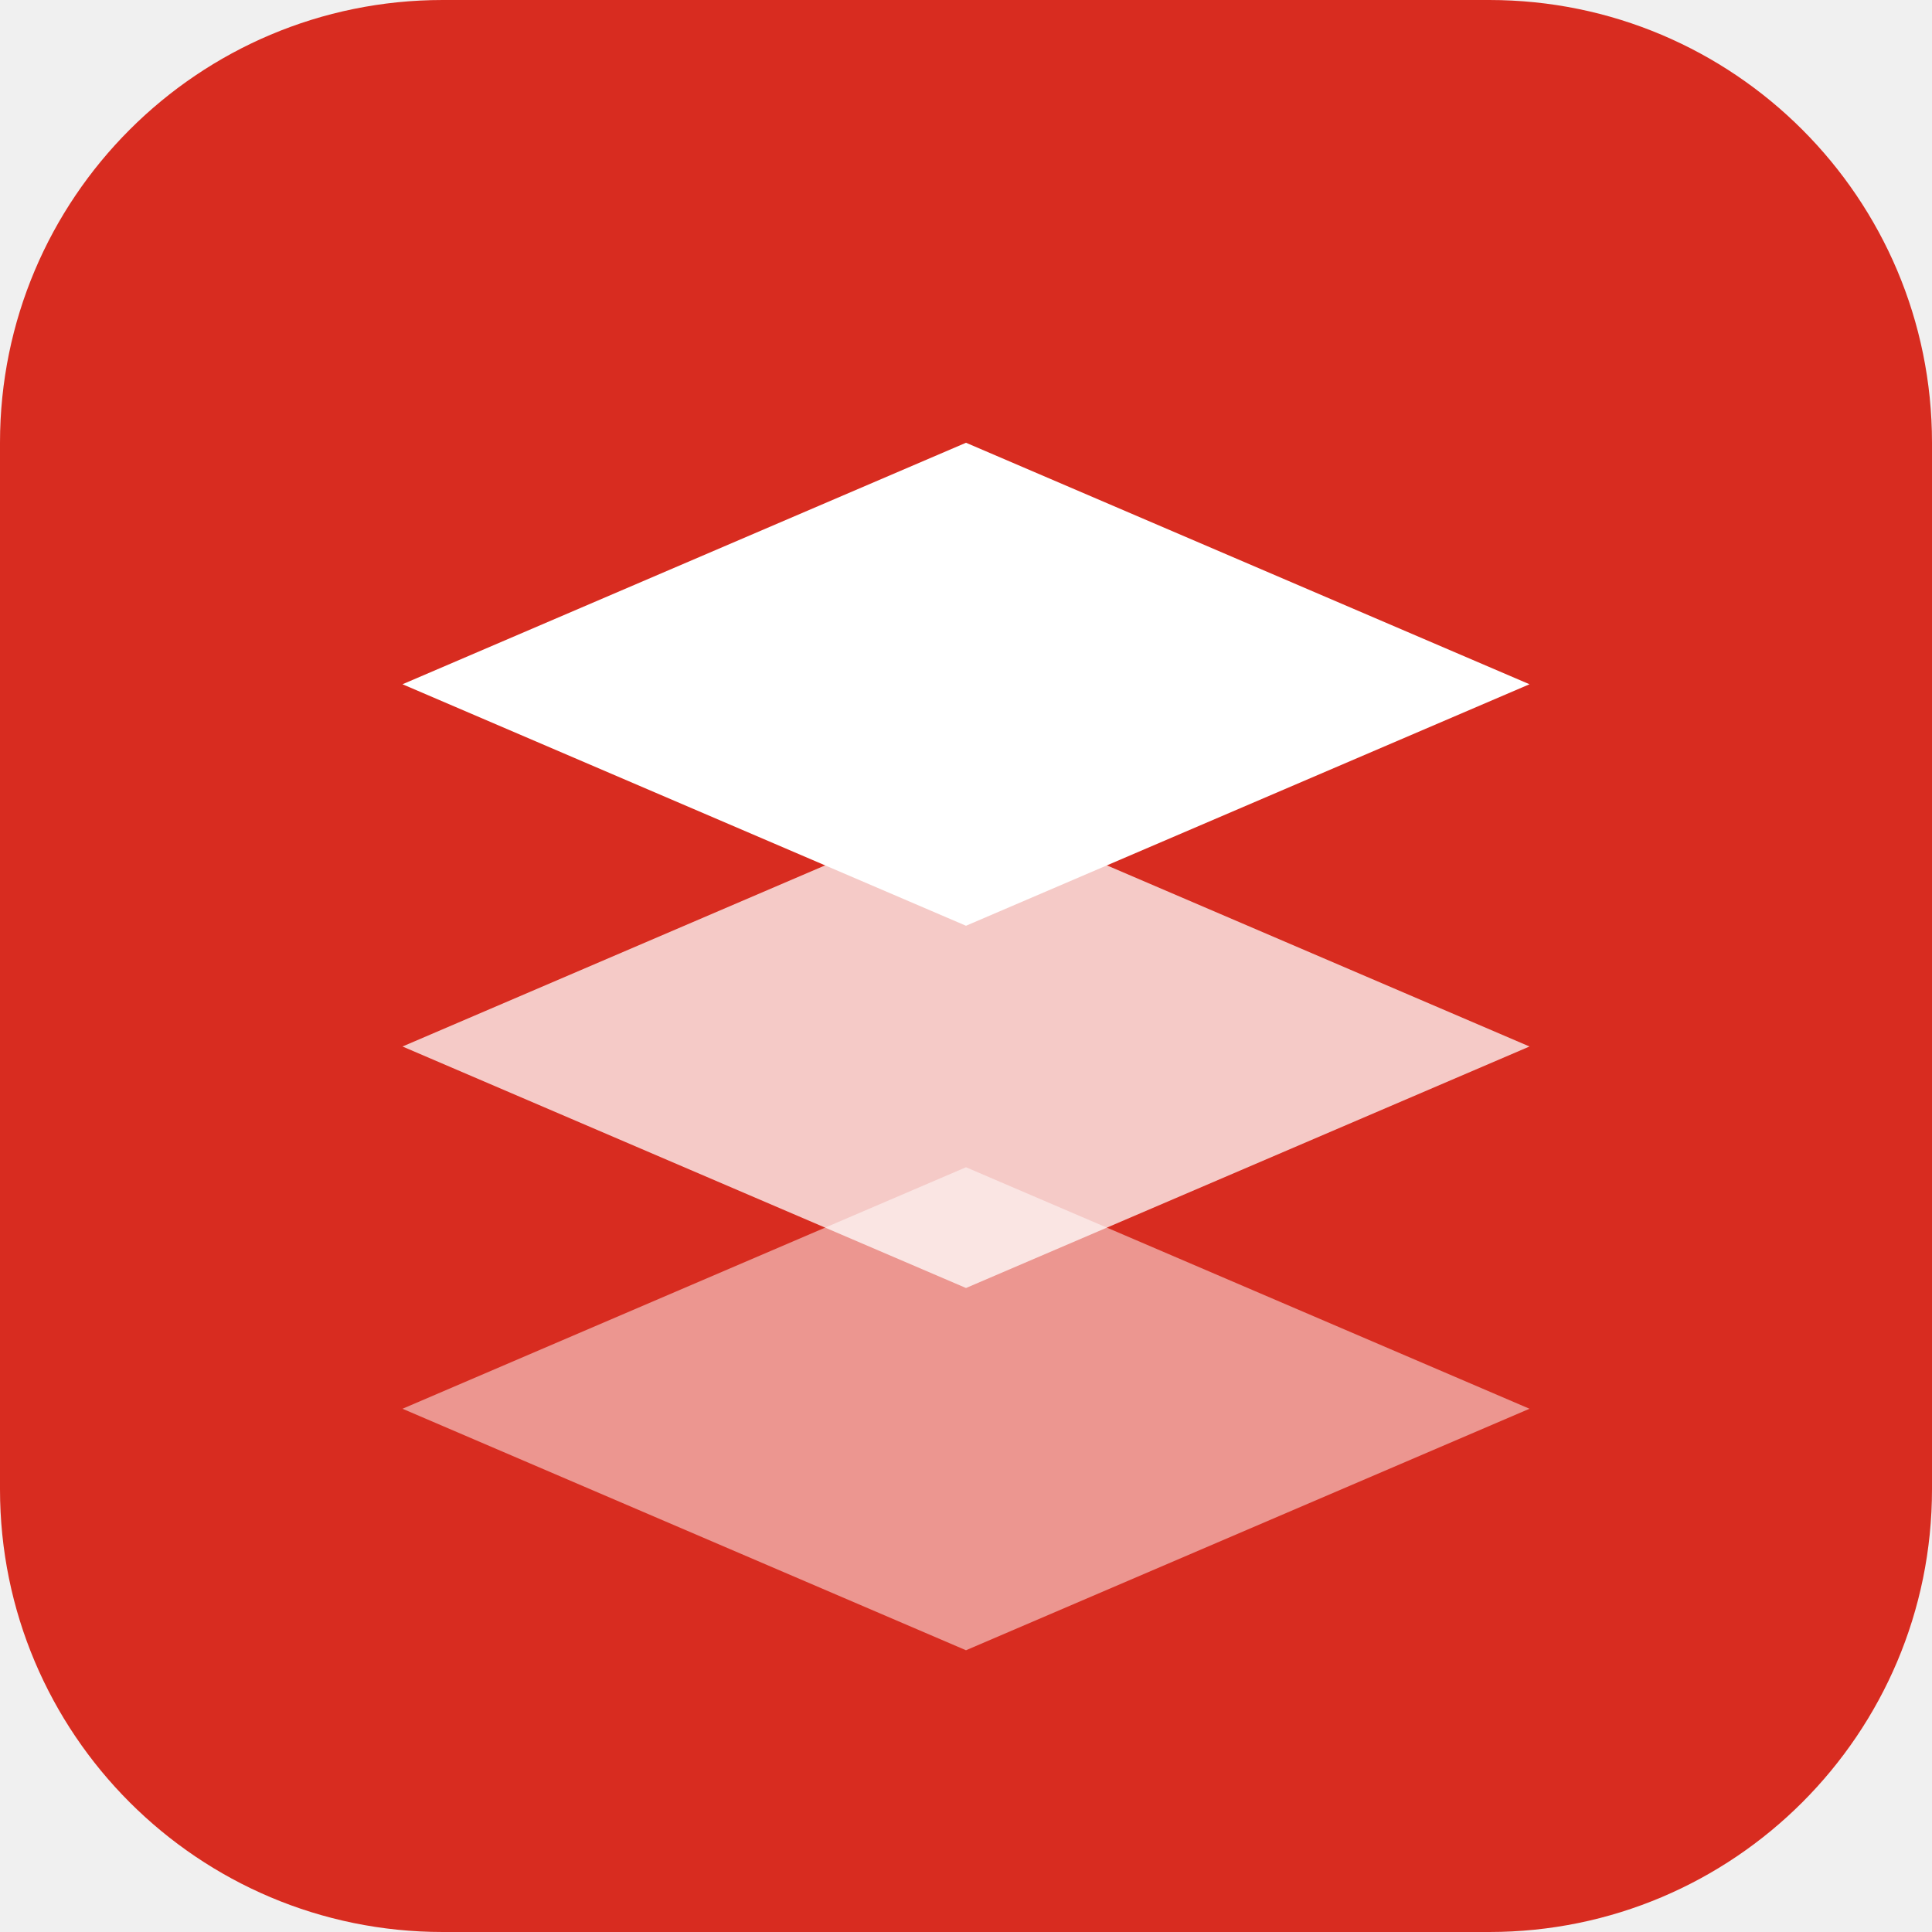
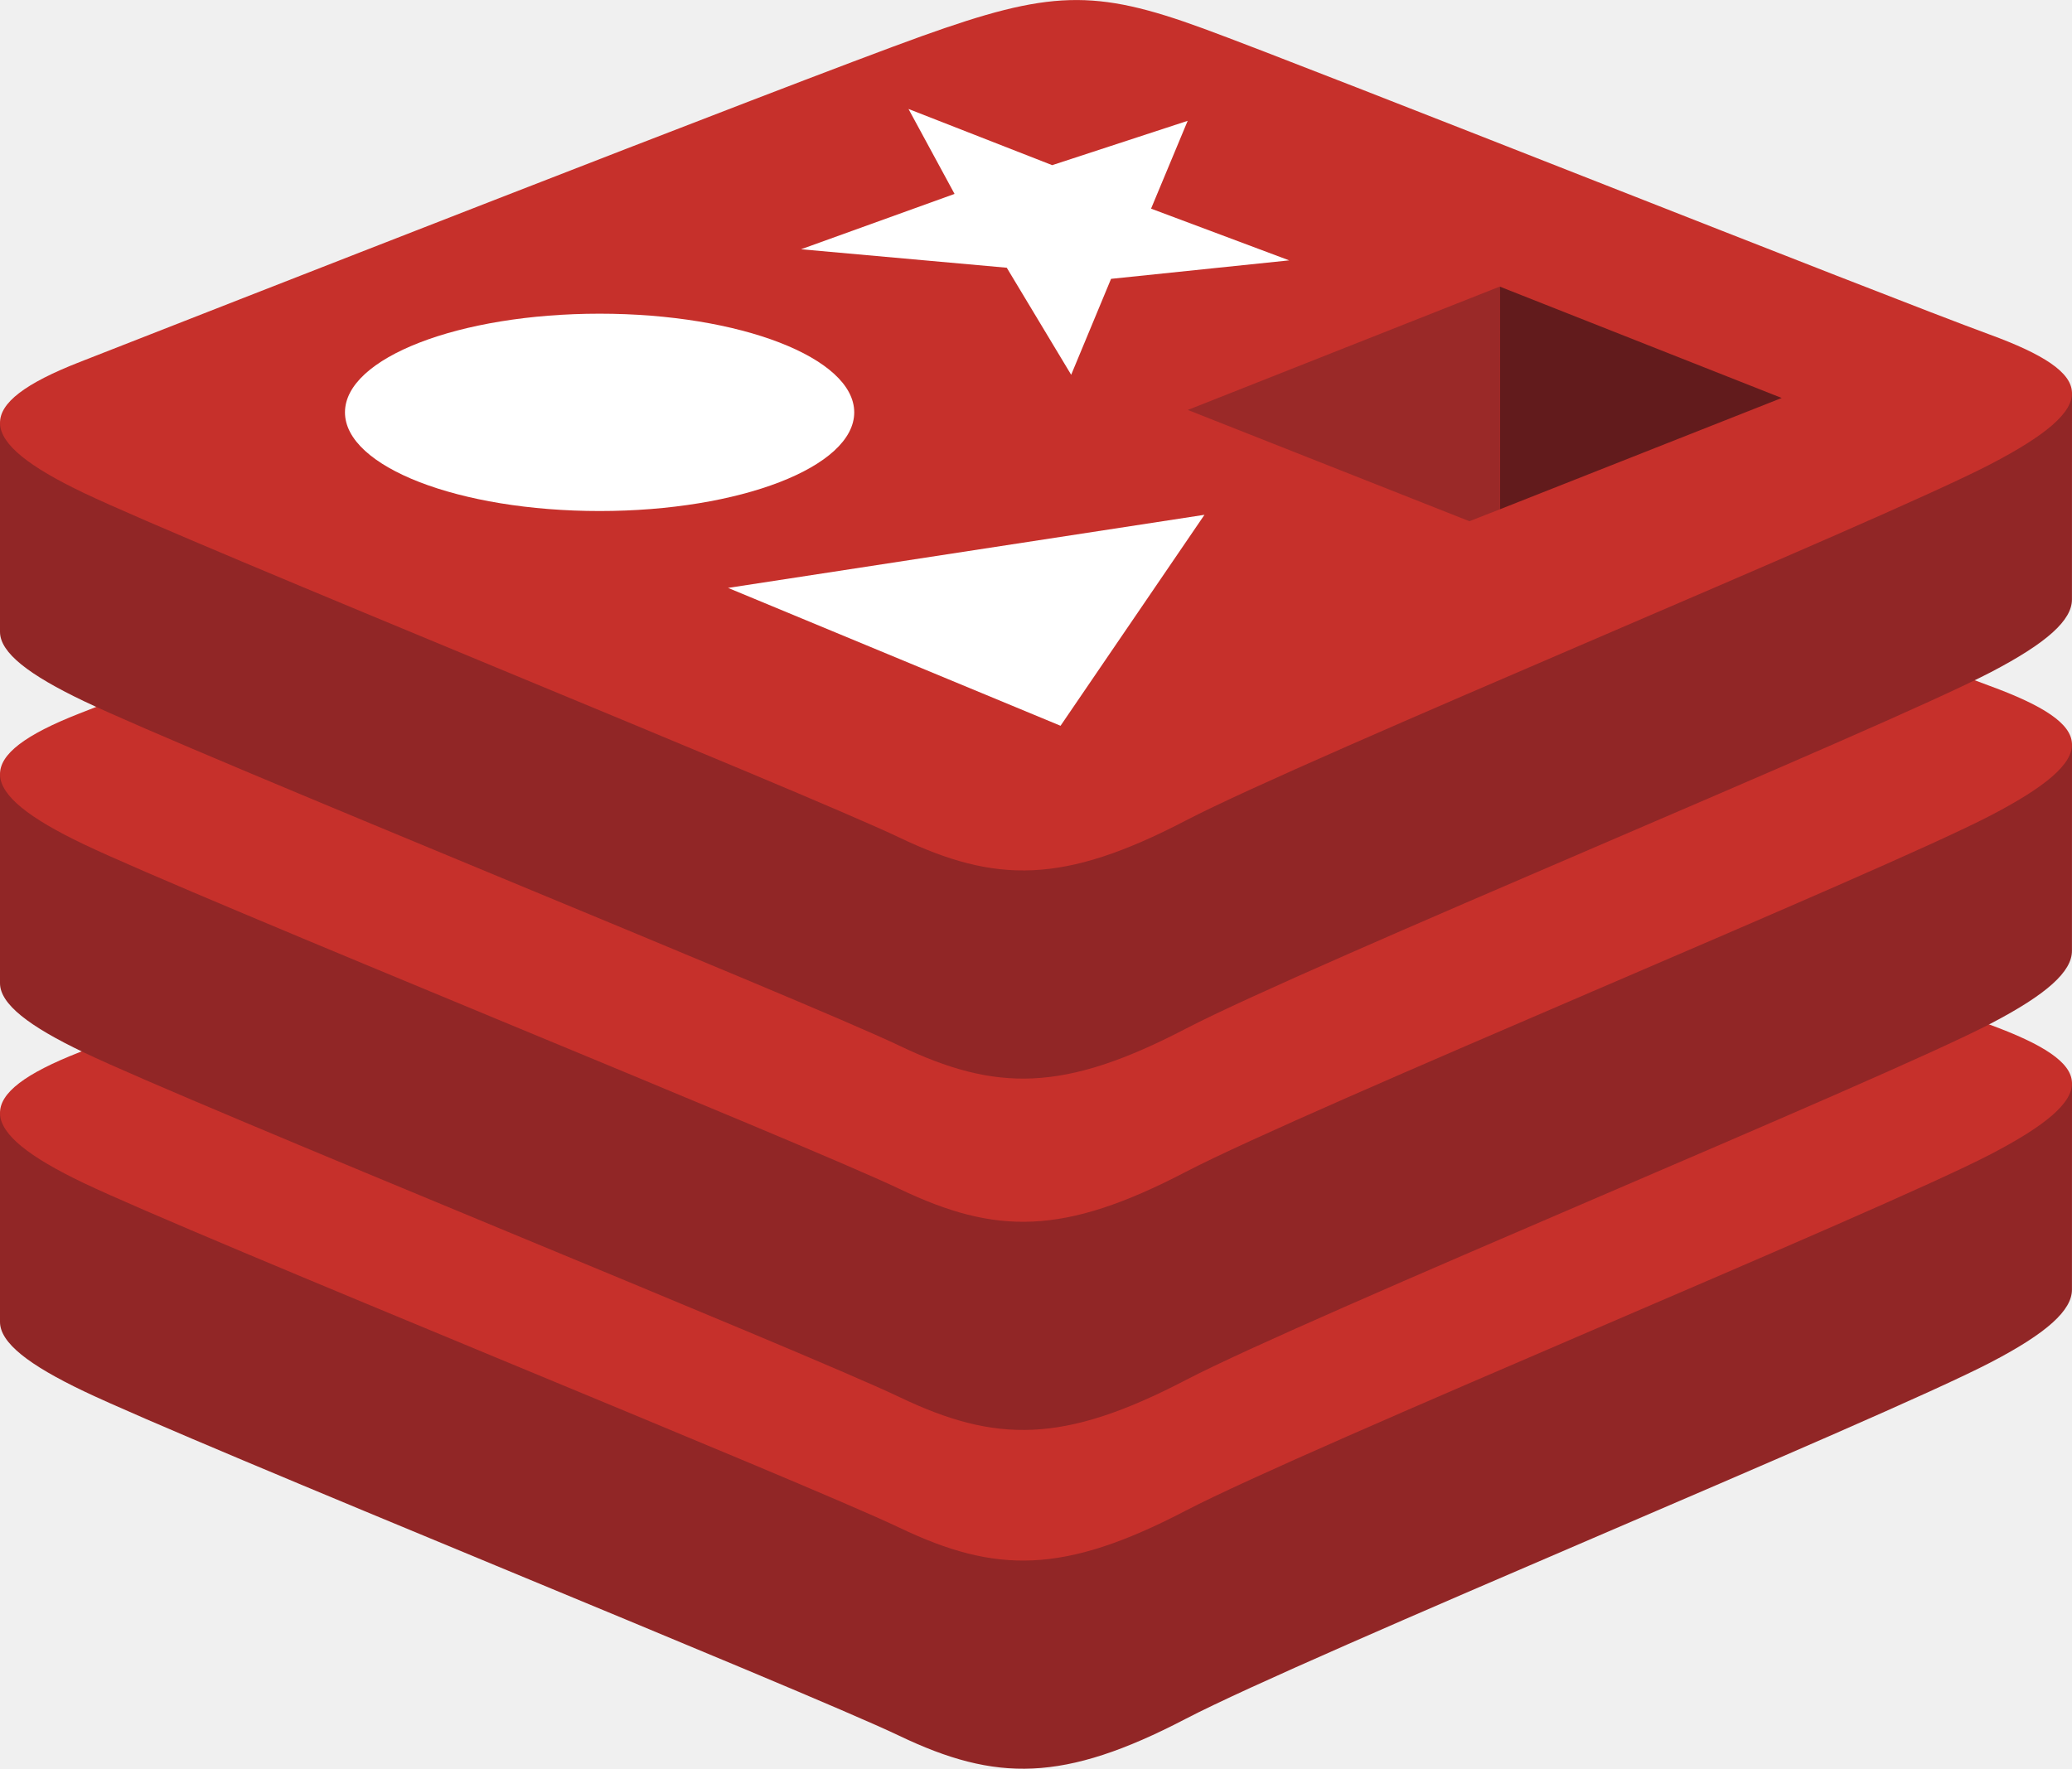
- <svg xmlns="http://www.w3.org/2000/svg" viewBox="0 0 48 48" width="48" height="48" role="img">
-   <rect width="48" height="48" rx="11" fill="#d82c20" />
-   <path d="M24 11 38 17l-14 6-14-6z" fill="#fff" />
-   <path d="M24 20 38 26l-14 6-14-6z" fill="#fff" opacity="0.75" />
-   <path d="M24 29 38 35l-14 6-14-6z" fill="#fff" opacity="0.5" />
+ <svg xmlns="http://www.w3.org/2000/svg" preserveAspectRatio="xMinYMin meet" viewBox="0 0.58 256 218.59">
+   <path fill="#912626" d="M245.97 168.943c-13.662 7.121-84.434 36.22-99.501 44.075s-23.437 7.78-35.34 2.09c-11.902-5.69-87.216-36.112-100.783-42.597C3.566 169.271 0 166.535 0 163.951v-25.876s98.05-21.345 113.879-27.024c15.828-5.679 21.32-5.884 34.79-.95 13.472 4.936 94.018 19.468 107.331 24.344l-.006 25.51c.002 2.558-3.07 5.364-10.024 8.988" />
+   <path fill="#C6302B" d="M245.965 143.22c-13.661 7.118-84.431 36.218-99.498 44.072-15.066 7.857-23.436 7.78-35.338 2.09-11.903-5.686-87.214-36.113-100.78-42.594-13.566-6.485-13.85-10.948-.524-16.166 13.326-5.22 88.224-34.605 104.055-40.284 15.828-5.677 21.319-5.884 34.789-.948 13.471 4.934 83.819 32.935 97.13 37.81 13.316 4.881 13.827 8.9.166 16.02" />
+   <path fill="#912626" d="M245.97 127.074c-13.662 7.122-84.434 36.22-99.501 44.078-15.067 7.853-23.437 7.777-35.34 2.087-11.903-5.687-87.216-36.112-100.783-42.597C3.566 127.402 0 124.67 0 122.085V96.206s98.05-21.344 113.879-27.023c15.828-5.679 21.32-5.885 34.79-.95C162.142 73.168 242.688 87.697 256 92.574l-.006 25.513c.002 2.557-3.07 5.363-10.024 8.987" />
+   <path fill="#C6302B" d="M245.965 101.351c-13.661 7.12-84.431 36.218-99.498 44.075-15.066 7.854-23.436 7.777-35.338 2.087-11.903-5.686-87.214-36.112-100.78-42.594-13.566-6.483-13.85-10.947-.524-16.167C23.151 83.535 98.05 54.148 113.88 48.47c15.828-5.678 21.319-5.884 34.789-.949 13.471 4.934 83.819 32.933 97.13 37.81 13.316 4.88 13.827 8.9.166 16.02" />
+   <path fill="#912626" d="M245.97 83.653c-13.662 7.12-84.434 36.22-99.501 44.078-15.067 7.854-23.437 7.777-35.34 2.087-11.903-5.687-87.216-36.113-100.783-42.595C3.566 83.98 0 81.247 0 78.665v-25.88s98.05-21.343 113.879-27.021c15.828-5.68 21.32-5.884 34.79-.95C162.142 29.749 242.688 44.278 256 49.155l-.006 25.512c.002 2.555-3.07 5.361-10.024 8.986" />
+   <path fill="#C6302B" d="M245.965 57.93c-13.661 7.12-84.431 36.22-99.498 44.074-15.066 7.854-23.436 7.777-35.338 2.09C99.227 98.404 23.915 67.98 10.35 61.497-3.217 55.015-3.5 50.55 9.825 45.331 23.151 40.113 98.05 10.73 113.88 5.05c15.828-5.679 21.319-5.883 34.789-.948s83.819 32.934 97.13 37.811c13.316 4.876 13.827 8.897.166 16.017" />
+   <path fill="#FFF" d="m159.283 32.757-22.01 2.285-4.927 11.856-7.958-13.23-25.415-2.284 18.964-6.839-5.69-10.498 17.755 6.944 16.738-5.48-4.524 10.855zm-28.251 57.518L89.955 73.238l58.86-9.035zm-56.95-50.928c17.375 0 31.46 5.46 31.46 12.194 0 6.736-14.085 12.195-31.46 12.195s-31.46-5.46-31.46-12.195c0-6.734 14.085-12.194 31.46-12.194" />
+   <path fill="#621B1C" d="m185.295 35.998 34.836 13.766-34.806 13.753z" />
+   <path fill="#9A2928" d="m146.755 51.243 38.54-15.245.03 27.519-3.779 1.478z" />
</svg>
